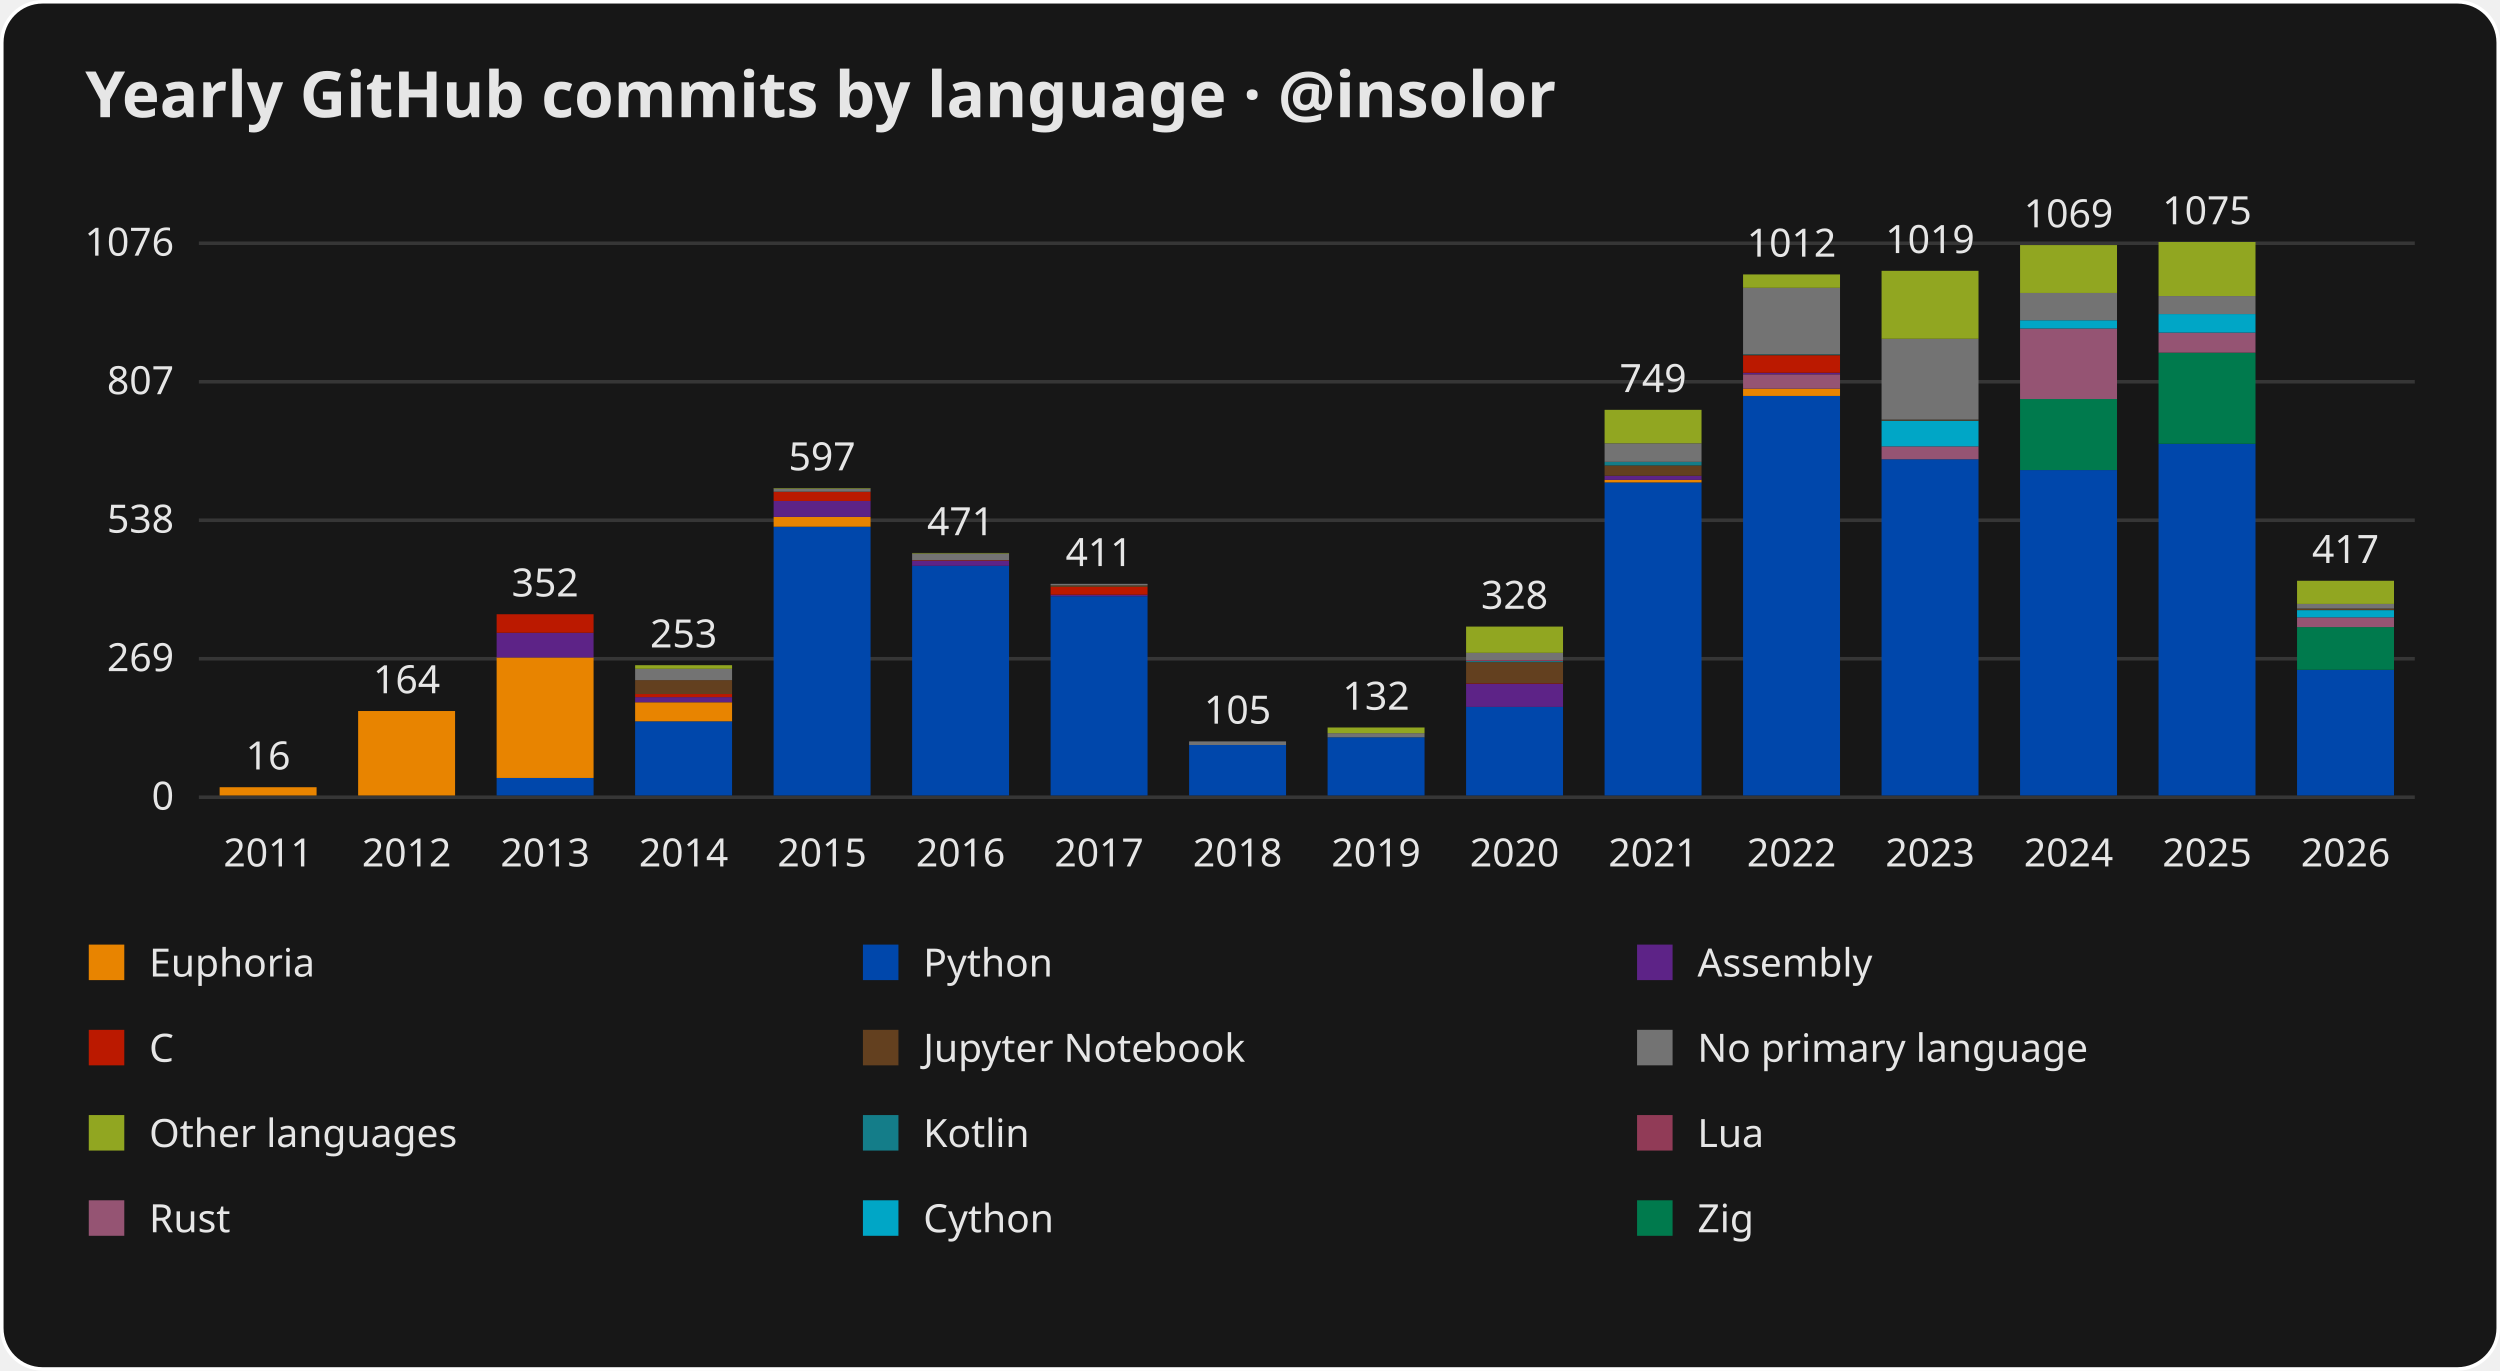
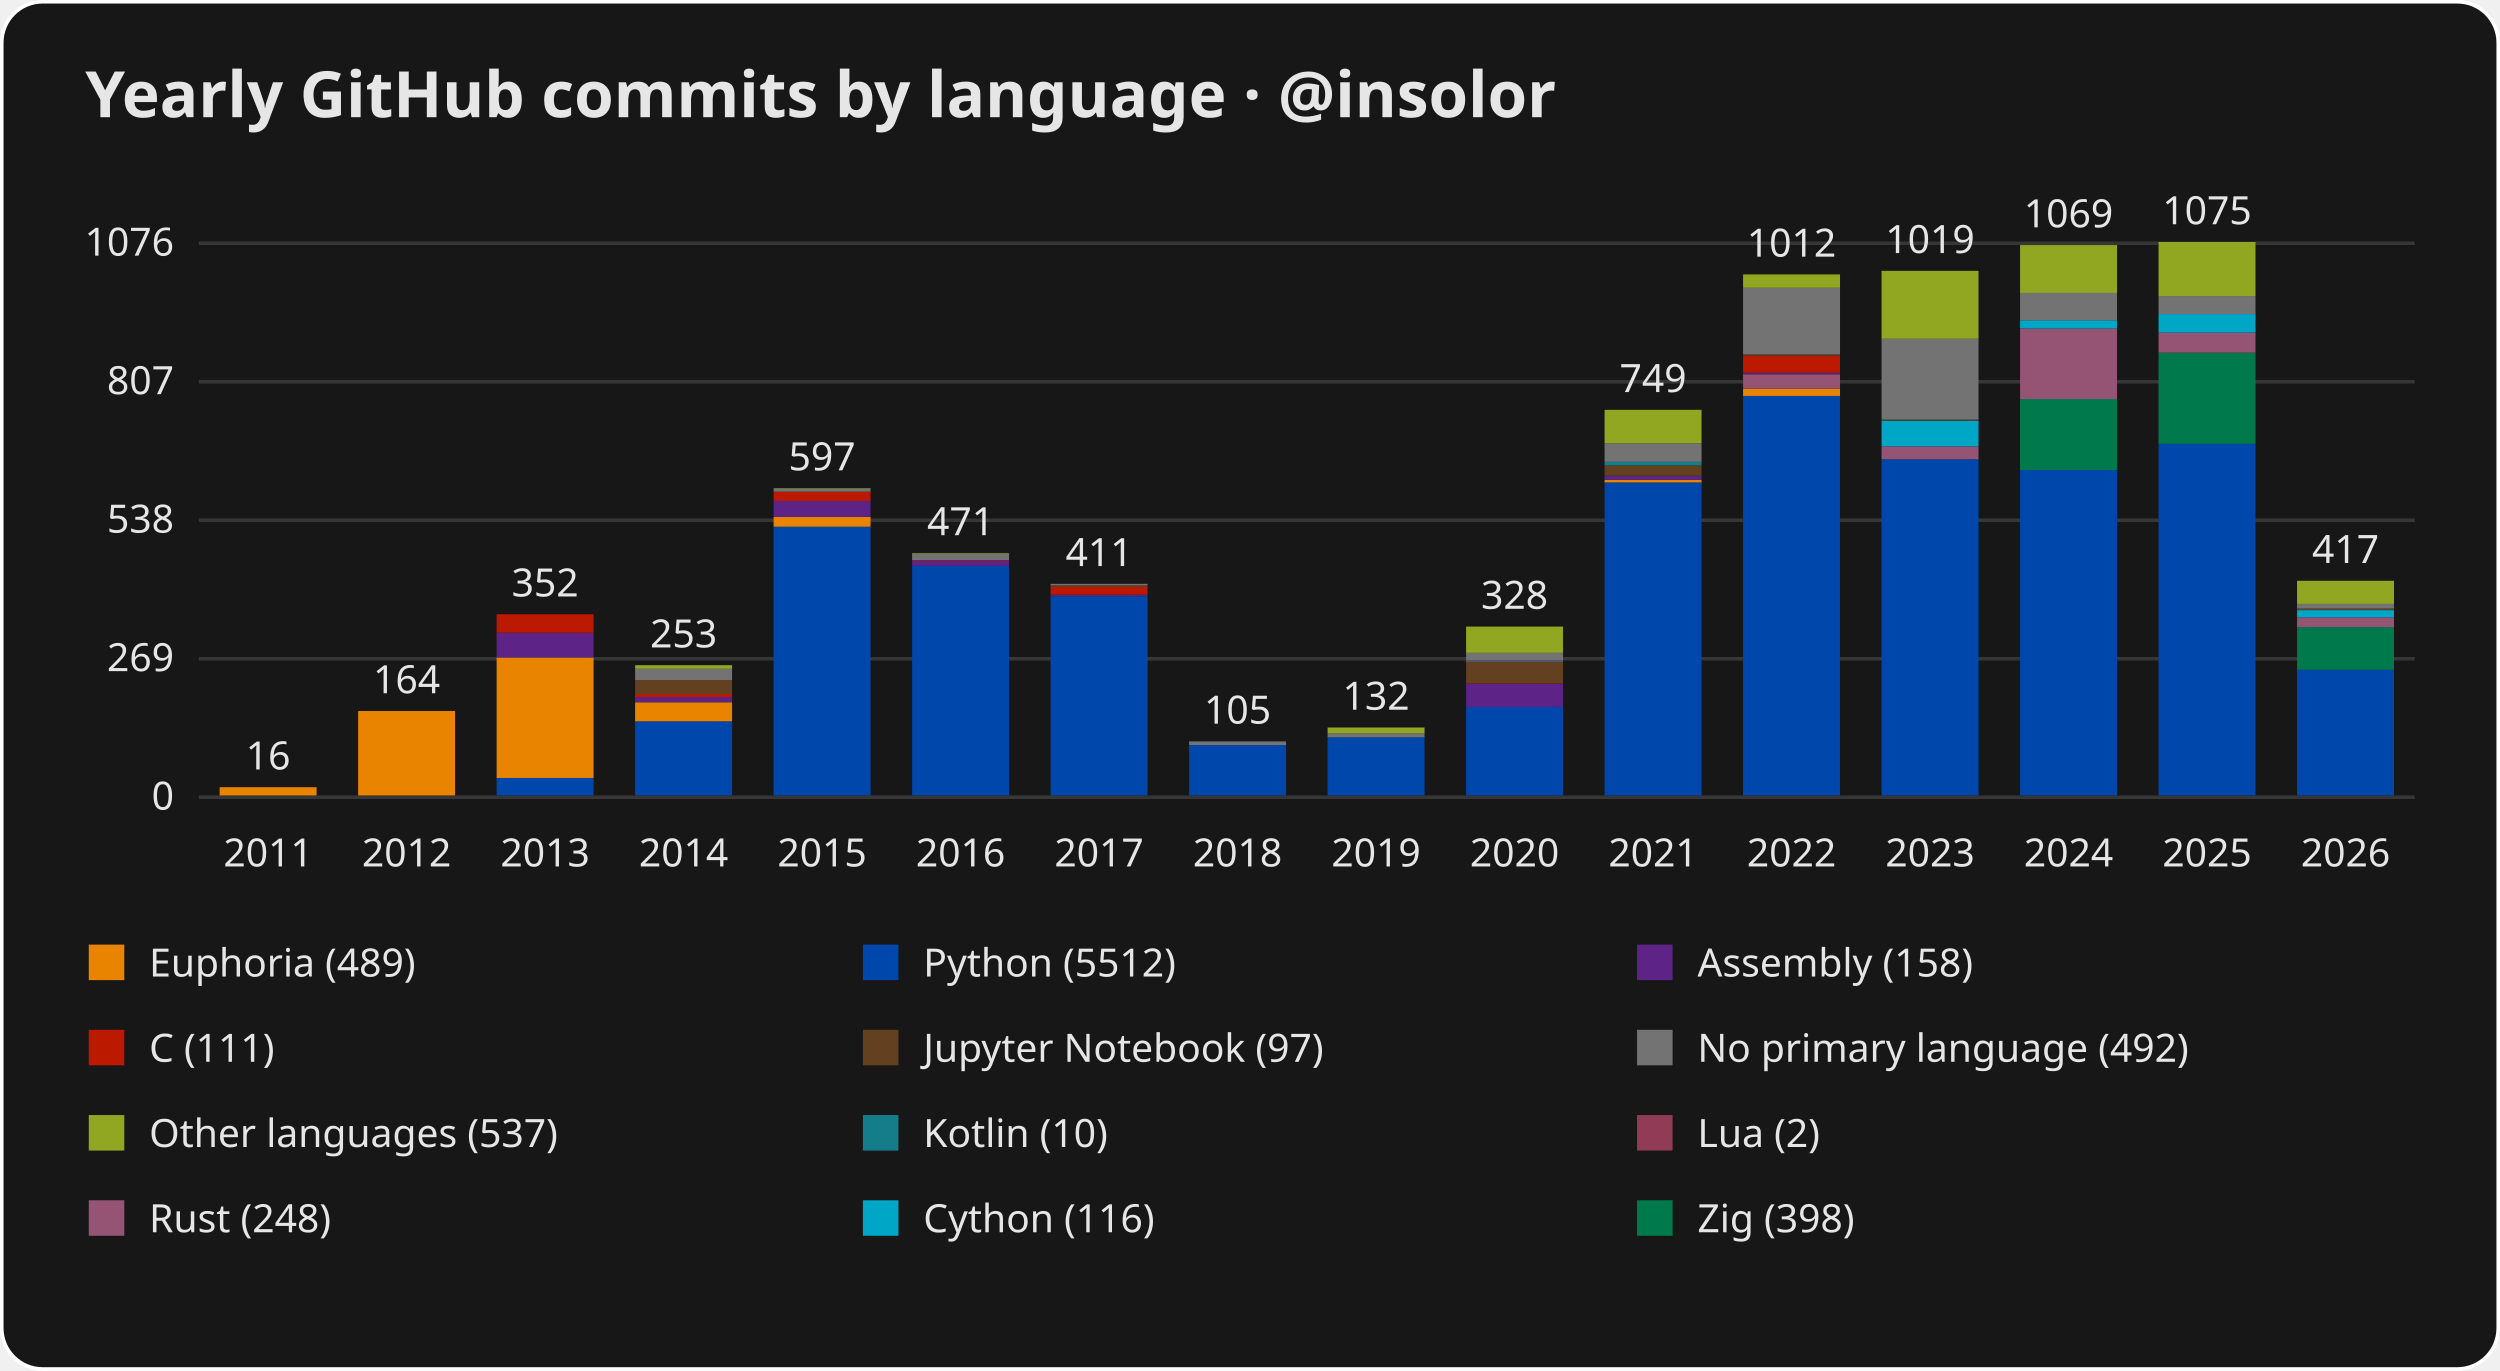
<svg xmlns="http://www.w3.org/2000/svg" viewBox="0 0 704 386" width="704" height="386" role="img" aria-labelledby="title description" font-family="system-ui, sans-serif">
  <rect x="0.5" y="0.5" width="703" height="385" fill="#171717" rx="11.5" stroke="#ffffff" stroke-width="1" />
  <text x="24" y="33" font-size="18" fill="#e6e6e6" font-weight="600">Yearly GitHub commits by language · @insolor</text>
  <rect x="56" y="224.0" width="624" height="1" fill="#363636" />
  <text x="49" y="228.0" font-size="11" fill="#e6e6e6" text-anchor="end">0</text>
  <rect x="56" y="185.0" width="624" height="1" fill="#363636" />
  <text x="49" y="189.0" font-size="11" fill="#e6e6e6" text-anchor="end">269</text>
  <rect x="56" y="146.0" width="624" height="1" fill="#363636" />
  <text x="49" y="150.0" font-size="11" fill="#e6e6e6" text-anchor="end">538</text>
  <rect x="56" y="107.0" width="624" height="1" fill="#363636" />
  <text x="49" y="111.0" font-size="11" fill="#e6e6e6" text-anchor="end">807</text>
  <rect x="56" y="68.0" width="624" height="1" fill="#363636" />
  <text x="49" y="72.0" font-size="11" fill="#e6e6e6" text-anchor="end">1076</text>
  <rect x="61.85" y="221.68" width="27.3" height="2.32" fill="#e88400" />
  <text x="75.5" y="216.68" font-size="11" fill="#e6e6e6" text-anchor="middle">16</text>
  <text x="75.5" y="244" font-size="11" fill="#e6e6e6" text-anchor="middle">2011</text>
  <rect x="100.85" y="200.223" width="27.3" height="23.777" fill="#e88400" />
  <text x="114.5" y="195.223" font-size="11" fill="#e6e6e6" text-anchor="middle">164</text>
  <text x="114.5" y="244" font-size="11" fill="#e6e6e6" text-anchor="middle">2012</text>
  <rect x="139.85" y="219.071" width="27.3" height="4.929" fill="#0047ab" />
  <rect x="139.85" y="185.145" width="27.3" height="33.926" fill="#e88400" />
  <rect x="139.85" y="178.186" width="27.3" height="6.959" fill="#5d2387" />
  <rect x="139.85" y="172.967" width="27.3" height="5.219" fill="#bb1900" />
  <text x="153.5" y="167.967" font-size="11" fill="#e6e6e6" text-anchor="middle">352</text>
  <text x="153.5" y="244" font-size="11" fill="#e6e6e6" text-anchor="middle">2013</text>
  <rect x="178.85" y="203.123" width="27.3" height="20.877" fill="#0047ab" />
  <rect x="178.85" y="197.758" width="27.3" height="5.364" fill="#e88400" />
  <rect x="178.85" y="196.309" width="27.3" height="1.45" fill="#5d2387" />
  <rect x="178.85" y="195.439" width="27.3" height="0.87" fill="#bb1900" />
  <rect x="178.85" y="191.524" width="27.3" height="3.914" fill="#63401f" />
  <rect x="178.85" y="188.335" width="27.3" height="3.19" fill="#737373" />
  <rect x="178.85" y="187.32" width="27.3" height="1.015" fill="#91a621" />
  <text x="192.5" y="182.32" font-size="11" fill="#e6e6e6" text-anchor="middle">253</text>
  <text x="192.5" y="244" font-size="11" fill="#e6e6e6" text-anchor="middle">2014</text>
  <rect x="217.85" y="148.32" width="27.3" height="75.68" fill="#0047ab" />
  <rect x="217.85" y="145.565" width="27.3" height="2.755" fill="#e88400" />
  <rect x="217.85" y="141.071" width="27.3" height="4.494" fill="#5d2387" />
  <rect x="217.85" y="138.461" width="27.3" height="2.61" fill="#bb1900" />
  <rect x="217.85" y="137.591" width="27.3" height="0.87" fill="#737373" />
  <rect x="217.85" y="137.446" width="27.3" height="0.145" fill="#91a621" />
  <text x="231.5" y="132.446" font-size="11" fill="#e6e6e6" text-anchor="middle">597</text>
  <text x="231.5" y="244" font-size="11" fill="#e6e6e6" text-anchor="middle">2015</text>
  <rect x="256.85" y="159.338" width="27.3" height="64.662" fill="#0047ab" />
  <rect x="256.85" y="157.888" width="27.3" height="1.45" fill="#5d2387" />
  <rect x="256.85" y="157.743" width="27.3" height="0.145" fill="#bb1900" />
  <rect x="256.85" y="155.859" width="27.3" height="1.885" fill="#737373" />
  <rect x="256.85" y="155.714" width="27.3" height="0.145" fill="#91a621" />
  <text x="270.5" y="150.714" font-size="11" fill="#e6e6e6" text-anchor="middle">471</text>
  <text x="270.5" y="244" font-size="11" fill="#e6e6e6" text-anchor="middle">2016</text>
  <rect x="295.85" y="167.892" width="27.3" height="56.108" fill="#0047ab" />
  <rect x="295.85" y="167.457" width="27.3" height="0.435" fill="#5d2387" />
  <rect x="295.85" y="165.283" width="27.3" height="2.175" fill="#bb1900" />
  <rect x="295.85" y="164.848" width="27.3" height="0.435" fill="#63401f" />
  <rect x="295.85" y="164.413" width="27.3" height="0.435" fill="#737373" />
  <text x="309.5" y="159.413" font-size="11" fill="#e6e6e6" text-anchor="middle">411</text>
  <text x="309.5" y="244" font-size="11" fill="#e6e6e6" text-anchor="middle">2017</text>
  <rect x="334.85" y="209.792" width="27.3" height="14.208" fill="#0047ab" />
  <rect x="334.85" y="208.777" width="27.3" height="1.015" fill="#737373" />
  <text x="348.5" y="203.777" font-size="11" fill="#e6e6e6" text-anchor="middle">105</text>
  <text x="348.5" y="244" font-size="11" fill="#e6e6e6" text-anchor="middle">2018</text>
  <rect x="373.85" y="207.617" width="27.3" height="16.383" fill="#0047ab" />
  <rect x="373.85" y="206.457" width="27.3" height="1.16" fill="#737373" />
  <rect x="373.85" y="204.862" width="27.3" height="1.595" fill="#91a621" />
  <text x="387.5" y="199.862" font-size="11" fill="#e6e6e6" text-anchor="middle">132</text>
  <text x="387.5" y="244" font-size="11" fill="#e6e6e6" text-anchor="middle">2019</text>
  <rect x="412.85" y="199.063" width="27.3" height="24.937" fill="#0047ab" />
  <rect x="412.85" y="192.539" width="27.3" height="6.524" fill="#5d2387" />
  <rect x="412.85" y="192.394" width="27.3" height="0.145" fill="#bb1900" />
  <rect x="412.85" y="186.45" width="27.3" height="5.944" fill="#63401f" />
  <rect x="412.85" y="186.16" width="27.3" height="0.29" fill="#147d89" />
  <rect x="412.85" y="185.87" width="27.3" height="0.29" fill="#913b57" />
  <rect x="412.85" y="183.84" width="27.3" height="2.03" fill="#737373" />
  <rect x="412.85" y="176.446" width="27.3" height="7.394" fill="#91a621" />
  <text x="426.5" y="171.446" font-size="11" fill="#e6e6e6" text-anchor="middle">328</text>
  <text x="426.5" y="244" font-size="11" fill="#e6e6e6" text-anchor="middle">2020</text>
  <rect x="451.85" y="135.851" width="27.3" height="88.149" fill="#0047ab" />
  <rect x="451.85" y="135.126" width="27.3" height="0.725" fill="#e88400" />
  <rect x="451.85" y="133.967" width="27.3" height="1.16" fill="#5d2387" />
  <rect x="451.85" y="131.067" width="27.3" height="2.9" fill="#63401f" />
  <rect x="451.85" y="130.052" width="27.3" height="1.015" fill="#147d89" />
  <rect x="451.85" y="124.833" width="27.3" height="5.219" fill="#737373" />
  <rect x="451.85" y="115.409" width="27.3" height="9.424" fill="#91a621" />
  <text x="465.5" y="110.409" font-size="11" fill="#e6e6e6" text-anchor="middle">749</text>
  <text x="465.5" y="244" font-size="11" fill="#e6e6e6" text-anchor="middle">2021</text>
  <rect x="490.85" y="111.494" width="27.3" height="112.506" fill="#0047ab" />
  <rect x="490.85" y="109.465" width="27.3" height="2.03" fill="#e88400" />
  <rect x="490.85" y="105.405" width="27.3" height="4.059" fill="#955473" />
  <rect x="490.85" y="104.97" width="27.3" height="0.435" fill="#5d2387" />
  <rect x="490.85" y="100.041" width="27.3" height="4.929" fill="#bb1900" />
  <rect x="490.85" y="99.896" width="27.3" height="0.145" fill="#63401f" />
  <rect x="490.85" y="99.751" width="27.3" height="0.145" fill="#147d89" />
  <rect x="490.85" y="81.048" width="27.3" height="18.703" fill="#737373" />
  <rect x="490.85" y="77.279" width="27.3" height="3.77" fill="#91a621" />
  <text x="504.5" y="72.279" font-size="11" fill="#e6e6e6" text-anchor="middle">1012</text>
  <text x="504.5" y="244" font-size="11" fill="#e6e6e6" text-anchor="middle">2022</text>
  <rect x="529.85" y="129.327" width="27.3" height="94.673" fill="#0047ab" />
  <rect x="529.85" y="125.703" width="27.3" height="3.625" fill="#955473" />
  <rect x="529.85" y="118.454" width="27.3" height="7.249" fill="#00a6c6" />
  <rect x="529.85" y="118.164" width="27.3" height="0.29" fill="#63401f" />
  <rect x="529.85" y="95.401" width="27.3" height="22.762" fill="#737373" />
  <rect x="529.85" y="76.264" width="27.3" height="19.138" fill="#91a621" />
  <text x="543.5" y="71.264" font-size="11" fill="#e6e6e6" text-anchor="middle">1019</text>
  <text x="543.5" y="244" font-size="11" fill="#e6e6e6" text-anchor="middle">2023</text>
  <rect x="568.85" y="132.372" width="27.3" height="91.628" fill="#0047ab" />
  <rect x="568.85" y="112.364" width="27.3" height="20.007" fill="#007a4d" />
  <rect x="568.85" y="92.502" width="27.3" height="19.862" fill="#955473" />
  <rect x="568.85" y="90.182" width="27.3" height="2.32" fill="#00a6c6" />
  <rect x="568.85" y="82.498" width="27.3" height="7.684" fill="#737373" />
  <rect x="568.85" y="69.015" width="27.3" height="13.483" fill="#91a621" />
  <text x="582.5" y="64.015" font-size="11" fill="#e6e6e6" text-anchor="middle">1069</text>
  <text x="582.5" y="244" font-size="11" fill="#e6e6e6" text-anchor="middle">2024</text>
  <rect x="607.85" y="124.978" width="27.3" height="99.022" fill="#0047ab" />
  <rect x="607.85" y="99.316" width="27.3" height="25.662" fill="#007a4d" />
  <rect x="607.85" y="93.662" width="27.3" height="5.654" fill="#955473" />
  <rect x="607.85" y="88.442" width="27.3" height="5.219" fill="#00a6c6" />
  <rect x="607.85" y="83.368" width="27.3" height="5.074" fill="#737373" />
  <rect x="607.85" y="68.145" width="27.3" height="15.223" fill="#91a621" />
  <text x="621.5" y="63.145" font-size="11" fill="#e6e6e6" text-anchor="middle">1075</text>
  <text x="621.5" y="244" font-size="11" fill="#e6e6e6" text-anchor="middle">2025</text>
  <rect x="646.85" y="188.625" width="27.3" height="35.375" fill="#0047ab" />
  <rect x="646.85" y="176.591" width="27.3" height="12.033" fill="#007a4d" />
  <rect x="646.85" y="173.836" width="27.3" height="2.755" fill="#955473" />
  <rect x="646.85" y="171.807" width="27.3" height="2.03" fill="#00a6c6" />
  <rect x="646.85" y="171.372" width="27.3" height="0.435" fill="#63401f" />
  <rect x="646.85" y="170.067" width="27.3" height="1.305" fill="#737373" />
  <rect x="646.85" y="163.543" width="27.3" height="6.524" fill="#91a621" />
  <text x="660.5" y="158.543" font-size="11" fill="#e6e6e6" text-anchor="middle">417</text>
  <text x="660.5" y="244" font-size="11" fill="#e6e6e6" text-anchor="middle">2026</text>
  <rect x="25.0" y="266" width="10" height="10" fill="#e88400" />
-   <text x="42.0" y="275" font-size="11" fill="#e6e6e6">Euphoria</text>
+   <text x="42.0" y="275" font-size="11" fill="#e6e6e6">Euphoria (489)</text>
  <rect x="243.0" y="266" width="10" height="10" fill="#0047ab" />
-   <text x="260.0" y="275" font-size="11" fill="#e6e6e6">Python</text>
+   <text x="260.0" y="275" font-size="11" fill="#e6e6e6">Python (5512)</text>
  <rect x="461.0" y="266" width="10" height="10" fill="#5d2387" />
-   <text x="478.0" y="275" font-size="11" fill="#e6e6e6">Assembly</text>
+   <text x="478.0" y="275" font-size="11" fill="#e6e6e6">Assembly (158)</text>
  <rect x="25.0" y="290" width="10" height="10" fill="#bb1900" />
-   <text x="42.0" y="299" font-size="11" fill="#e6e6e6">C</text>
+   <text x="42.0" y="299" font-size="11" fill="#e6e6e6">C (111)</text>
  <rect x="243.0" y="290" width="10" height="10" fill="#63401f" />
-   <text x="260.0" y="299" font-size="11" fill="#e6e6e6">Jupyter Notebook</text>
+   <text x="260.0" y="299" font-size="11" fill="#e6e6e6">Jupyter Notebook (97)</text>
  <rect x="461.0" y="290" width="10" height="10" fill="#737373" />
-   <text x="478.0" y="299" font-size="11" fill="#e6e6e6">No primary language</text>
+   <text x="478.0" y="299" font-size="11" fill="#e6e6e6">No primary language (492)</text>
  <rect x="25.0" y="314" width="10" height="10" fill="#91a621" />
-   <text x="42.0" y="323" font-size="11" fill="#e6e6e6">Other languages</text>
+   <text x="42.0" y="323" font-size="11" fill="#e6e6e6">Other languages (537)</text>
  <rect x="243.0" y="314" width="10" height="10" fill="#147d89" />
-   <text x="260.0" y="323" font-size="11" fill="#e6e6e6">Kotlin</text>
+   <text x="260.0" y="323" font-size="11" fill="#e6e6e6">Kotlin (10)</text>
  <rect x="461.0" y="314" width="10" height="10" fill="#913b57" />
-   <text x="478.0" y="323" font-size="11" fill="#e6e6e6">Lua</text>
+   <text x="478.0" y="323" font-size="11" fill="#e6e6e6">Lua (2)</text>
  <rect x="25.0" y="338" width="10" height="10" fill="#955473" />
-   <text x="42.0" y="347" font-size="11" fill="#e6e6e6">Rust</text>
+   <text x="42.0" y="347" font-size="11" fill="#e6e6e6">Rust (248)</text>
  <rect x="243.0" y="338" width="10" height="10" fill="#00a6c6" />
-   <text x="260.0" y="347" font-size="11" fill="#e6e6e6">Cython</text>
+   <text x="260.0" y="347" font-size="11" fill="#e6e6e6">Cython (116)</text>
  <rect x="461.0" y="338" width="10" height="10" fill="#007a4d" />
-   <text x="478.0" y="347" font-size="11" fill="#e6e6e6">Zig</text>
+   <text x="478.0" y="347" font-size="11" fill="#e6e6e6">Zig (398)</text>
</svg>
